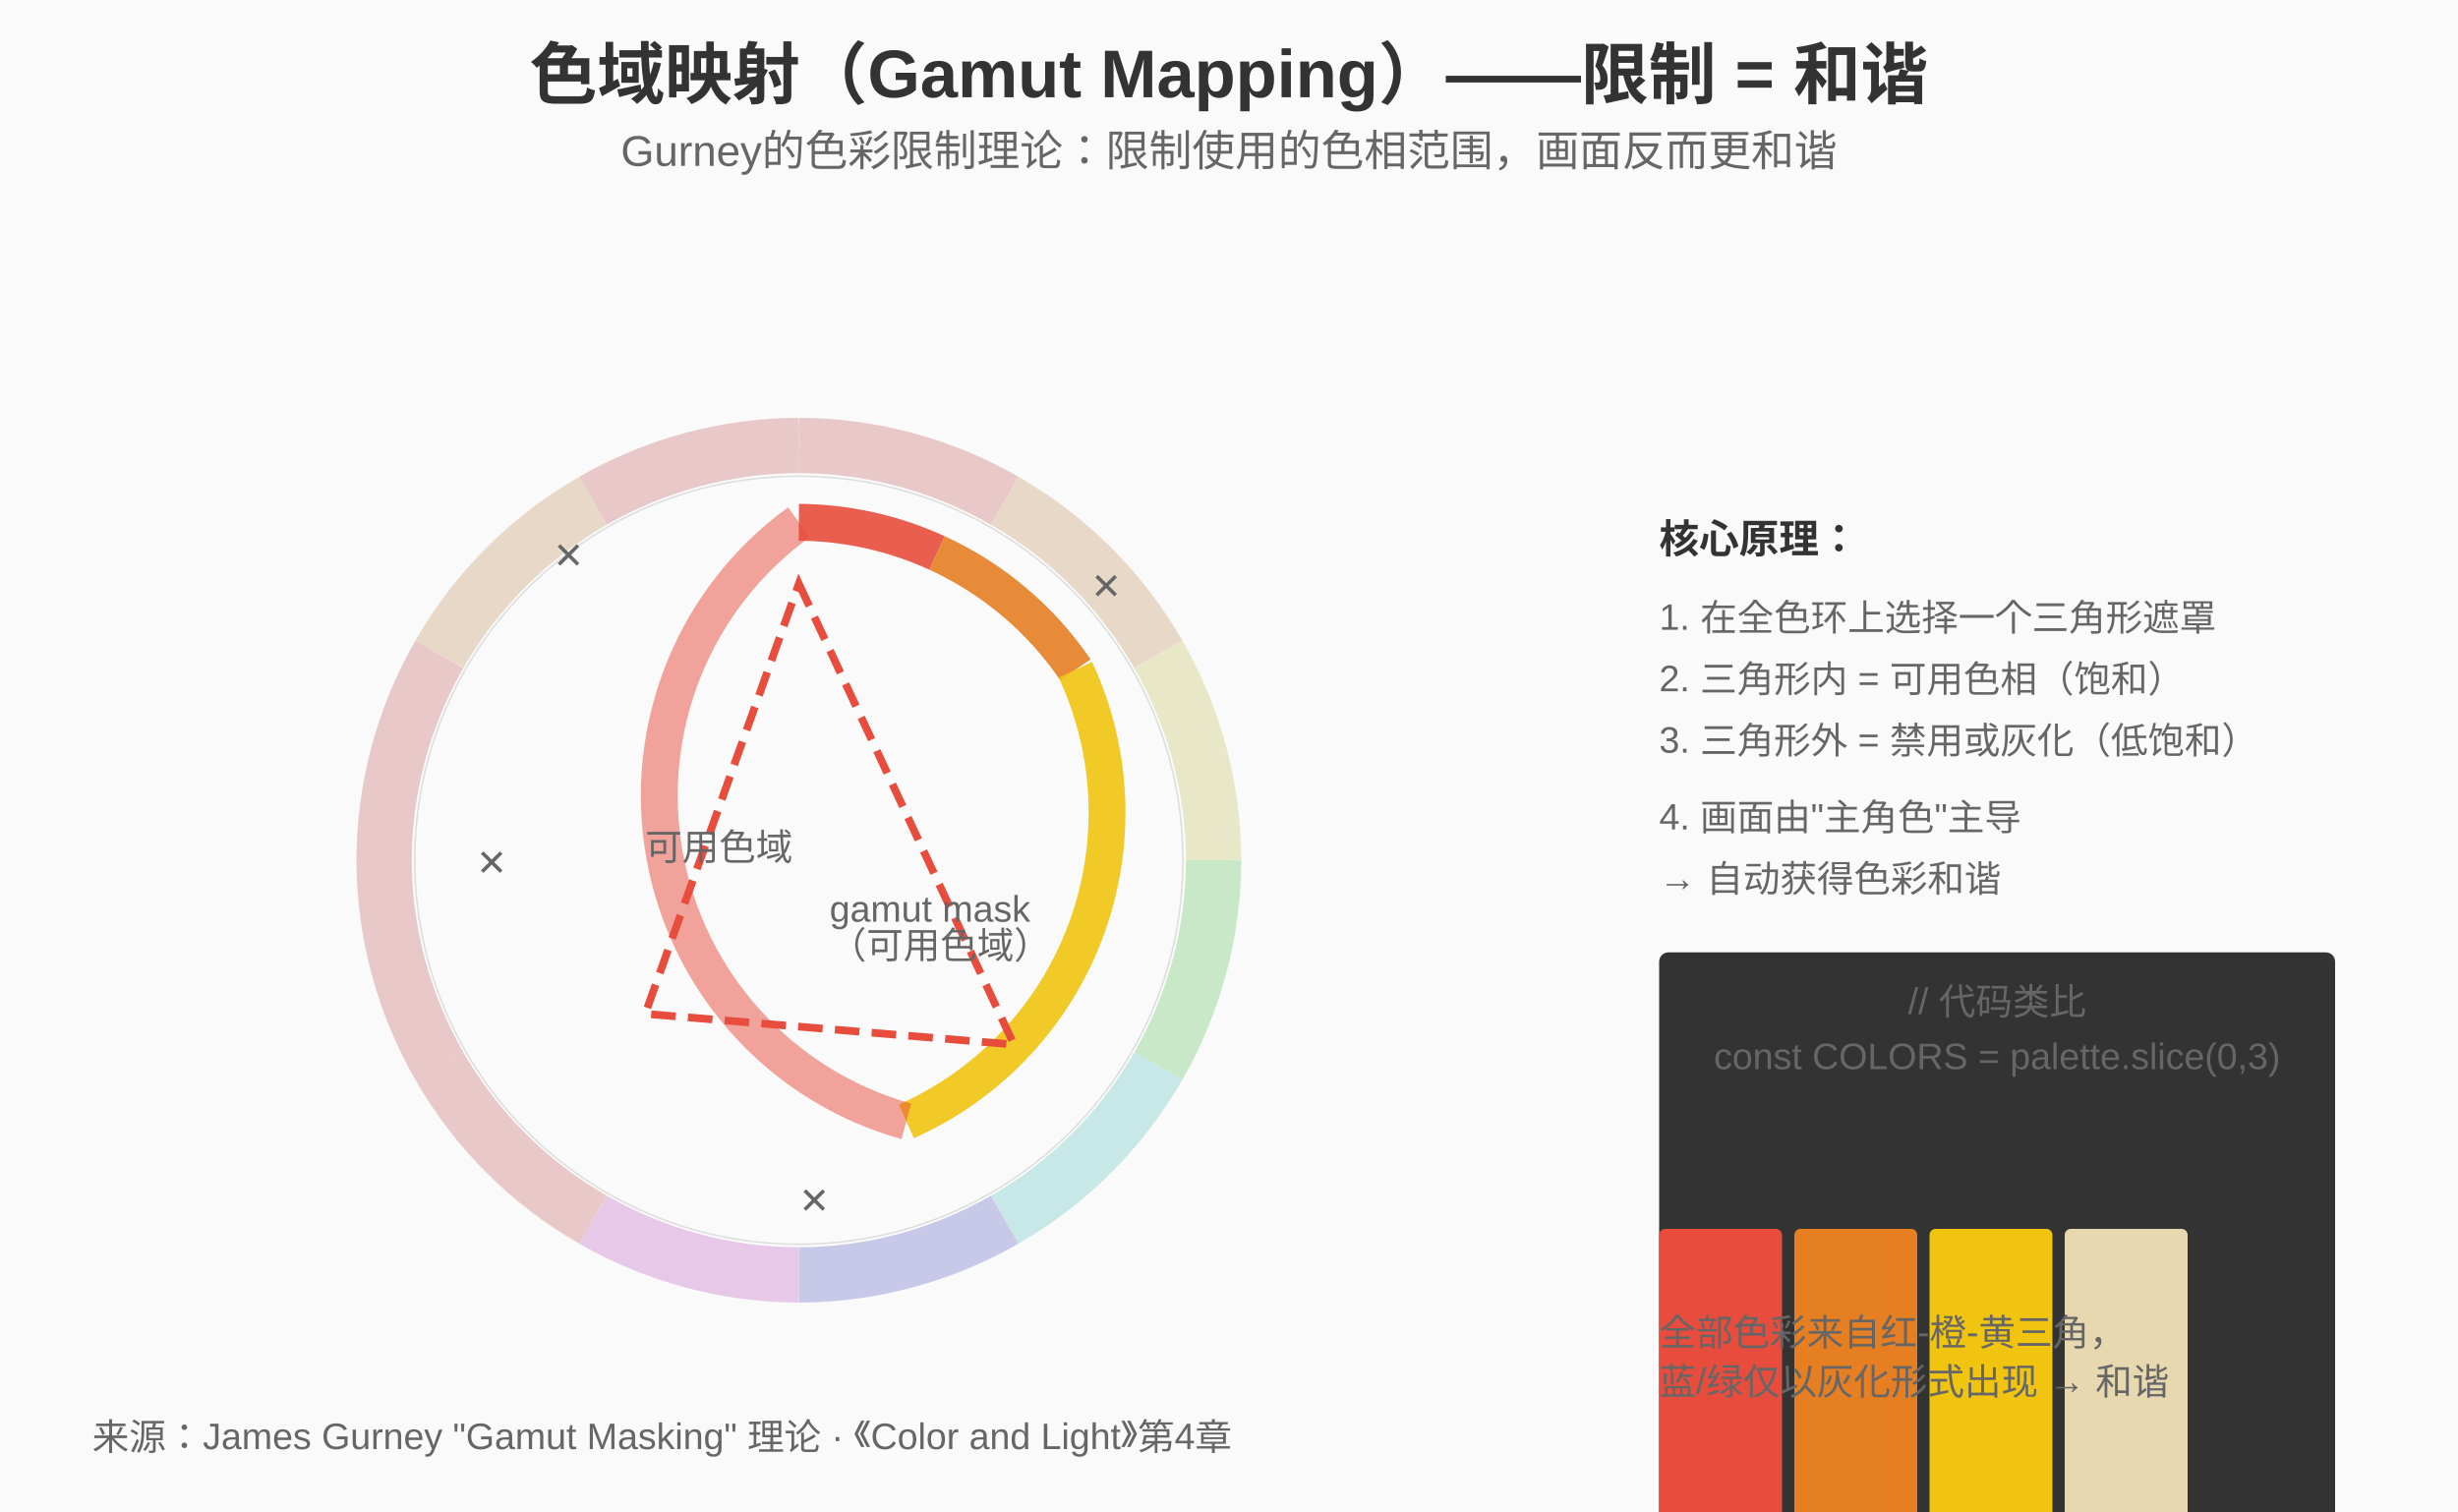
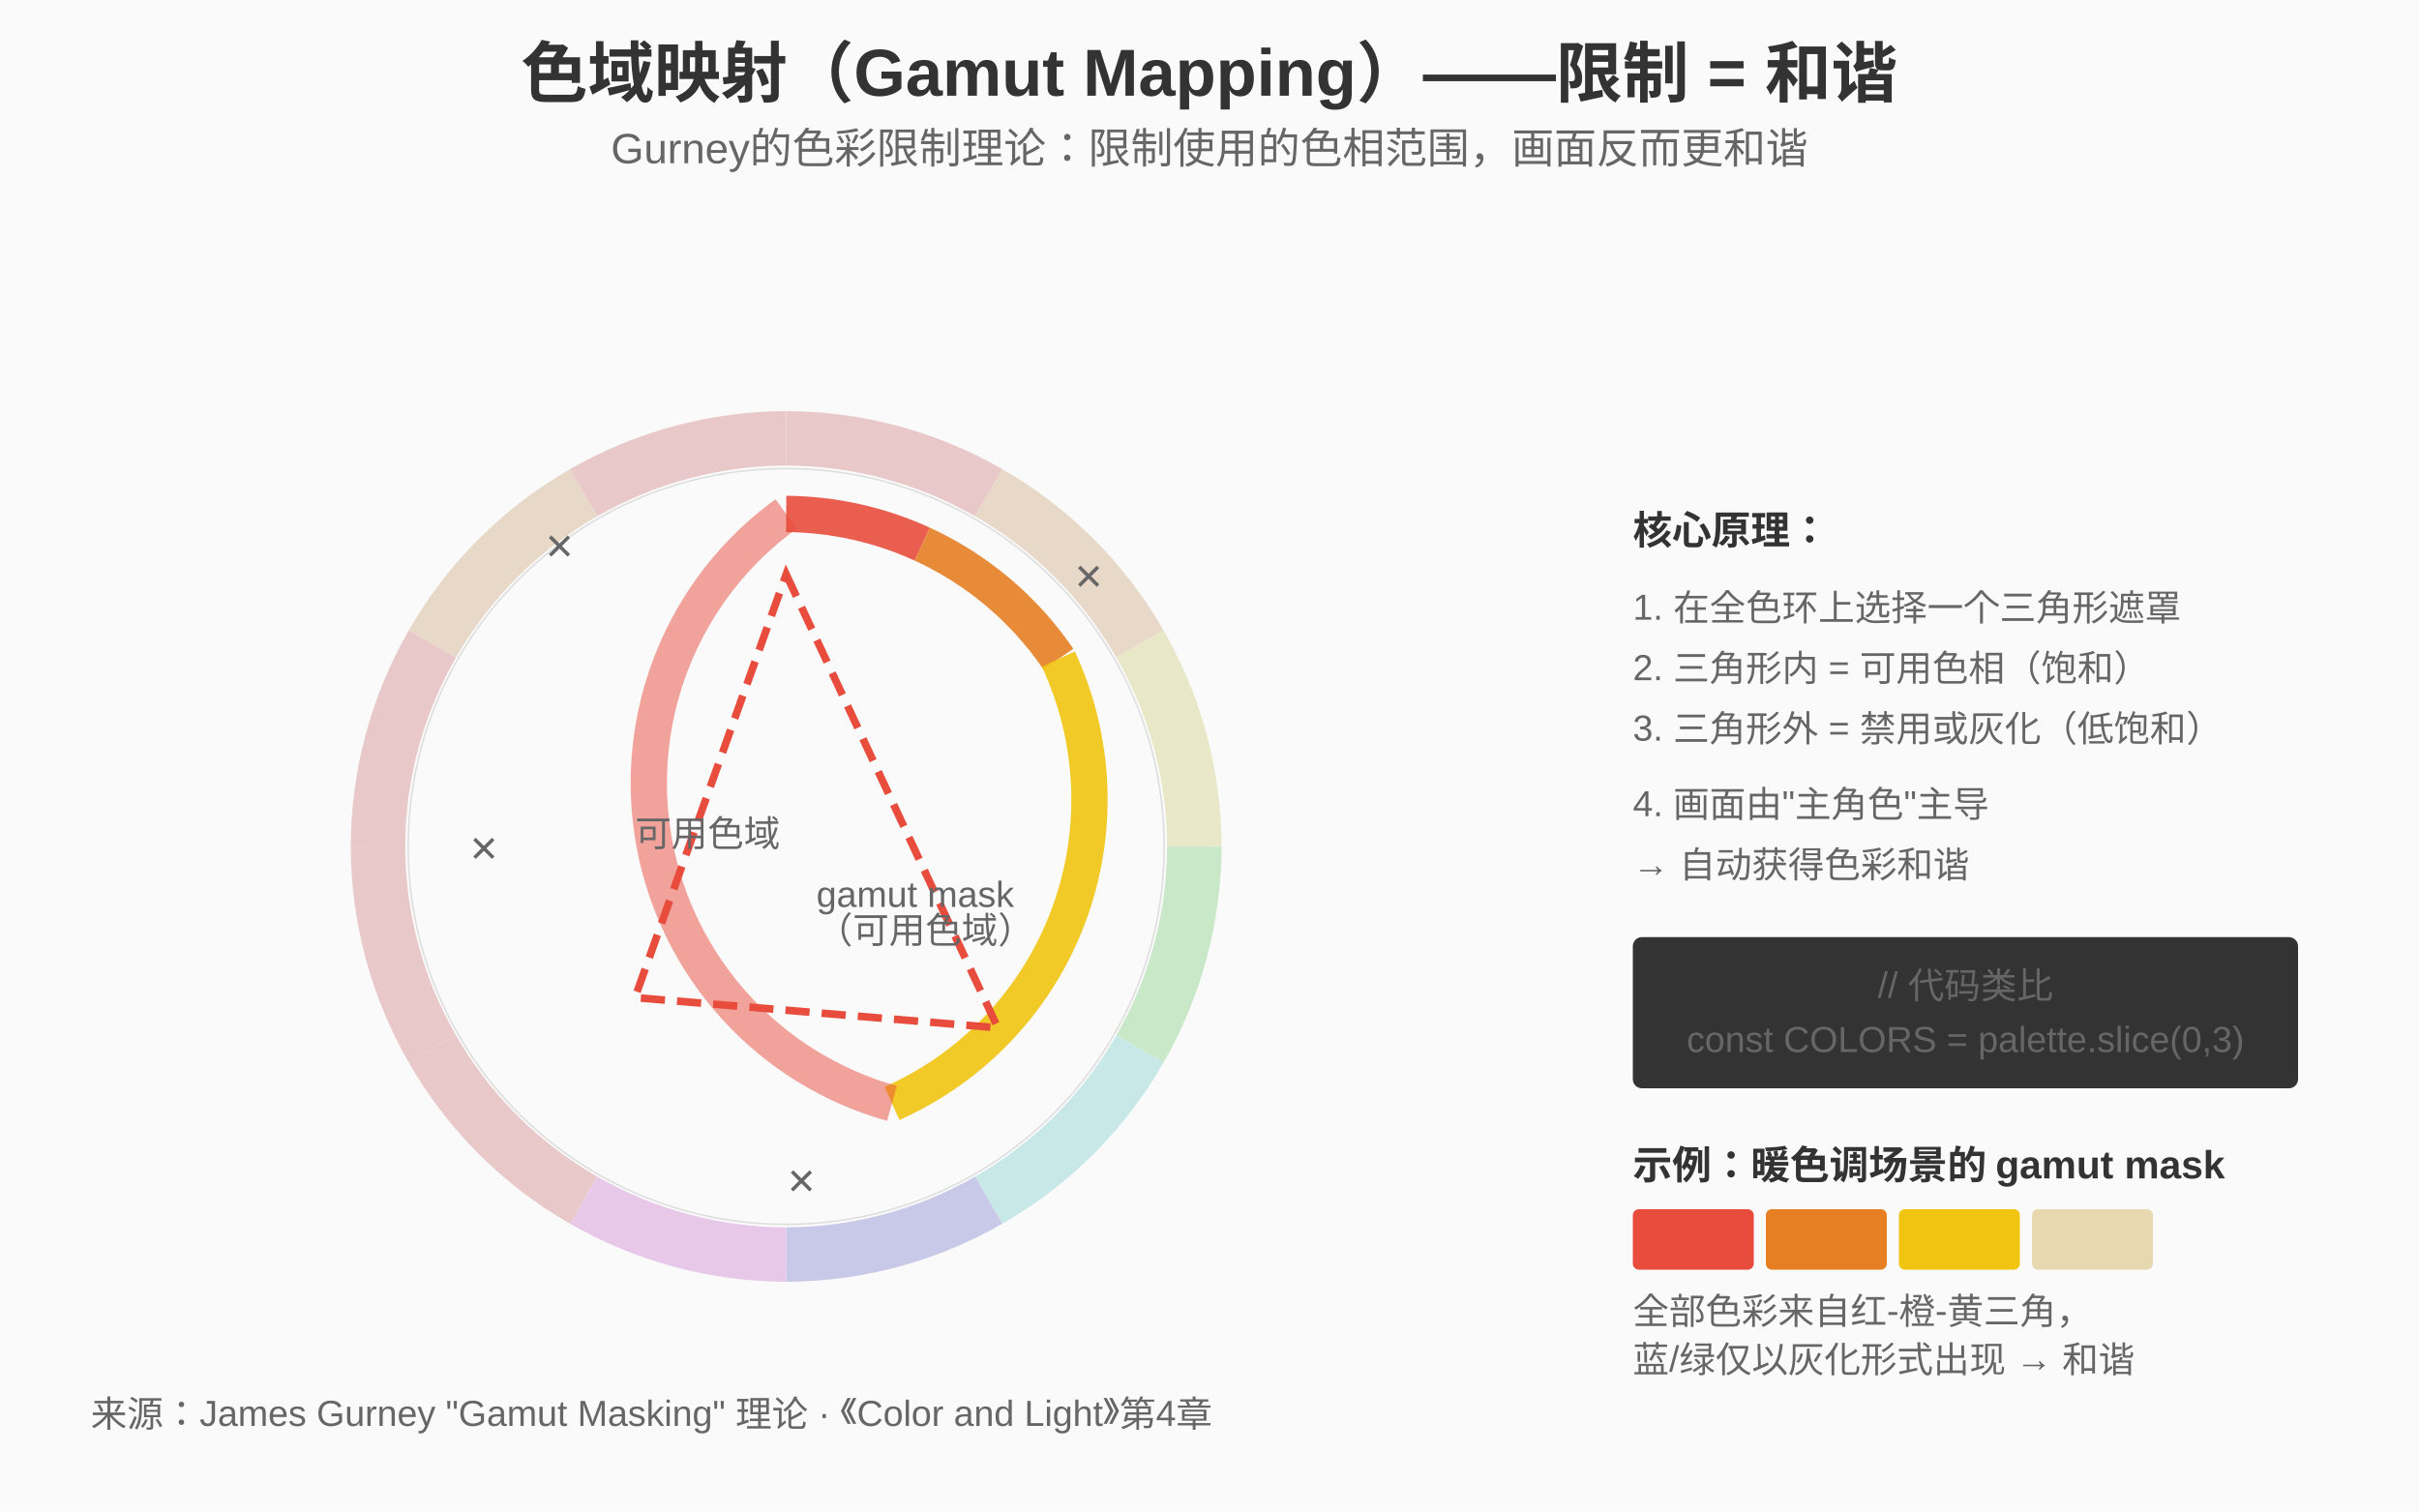
- <svg xmlns="http://www.w3.org/2000/svg" viewBox="0.0 0.0 800.0 492" width="800" height="492">
+ <svg xmlns="http://www.w3.org/2000/svg" viewBox="0 0 800 500" width="800" height="500">
  <defs>
    <style>
      text { font-family: 'PingFang SC','Microsoft YaHei',Arial,sans-serif; }
      .title { font-size: 22px; font-weight: bold; fill: #333; }
      .subtitle { font-size: 14px; fill: #666; }
      .note { font-size: 12px; fill: #666; }
      .gamut-label { font-size: 13px; font-weight: bold; fill: #333; }
    </style>
  </defs>
-   <rect width="800" height="492" fill="#FAFAFA" />
+   <rect width="800" height="500" fill="#FAFAFA" />
  <text x="400" y="32" text-anchor="middle" class="title">色域映射（Gamut Mapping）——限制 = 和谐</text>
  <text x="400" y="54" text-anchor="middle" class="subtitle">Gurney的色彩限制理论：限制使用的色相范围，画面反而更和谐</text>
  <g transform="translate(260, 280)">
    <circle cx="0" cy="0" r="140" fill="none" stroke="#DDD" stroke-width="1" />
    <circle cx="0" cy="0" r="125" fill="none" stroke="#DDD" stroke-width="0.5" />
    <path d="M 0,-135 A 135,135 0 0,1 67,-117" fill="none" stroke="#E8C8C8" stroke-width="18" />
    <path d="M 67,-117 A 135,135 0 0,1 117,-67" fill="none" stroke="#E8D8C8" stroke-width="18" />
    <path d="M 117,-67 A 135,135 0 0,1 135,0" fill="none" stroke="#E8E8C8" stroke-width="18" />
    <path d="M 135,0 A 135,135 0 0,1 117,67" fill="none" stroke="#C8E8C8" stroke-width="18" />
    <path d="M 117,67 A 135,135 0 0,1 67,117" fill="none" stroke="#C8E8E8" stroke-width="18" />
    <path d="M 67,117 A 135,135 0 0,1 0,135" fill="none" stroke="#C8C8E8" stroke-width="18" />
    <path d="M 0,135 A 135,135 0 0,1 -67,117" fill="none" stroke="#E8C8E8" stroke-width="18" />
    <path d="M -67,117 A 135,135 0 0,1 -117,67" fill="none" stroke="#E8C8C8" stroke-width="18" />
    <path d="M -117,67 A 135,135 0 0,1 -135,0" fill="none" stroke="#E8C8C8" stroke-width="18" />
    <path d="M -135,0 A 135,135 0 0,1 -117,-67" fill="none" stroke="#E8C8C8" stroke-width="18" />
    <path d="M -117,-67 A 135,135 0 0,1 -67,-117" fill="none" stroke="#E8D8C8" stroke-width="18" />
    <path d="M -67,-117 A 135,135 0 0,1 0,-135" fill="none" stroke="#E8C8C8" stroke-width="18" />
    <path d="M 0,-110 A 110,110 0 0,1 45,-100" fill="none" stroke="#E74C3C" stroke-width="12" opacity="0.9" />
    <path d="M 45,-100 A 110,110 0 0,1 90,-62" fill="none" stroke="#E67E22" stroke-width="12" opacity="0.9" />
    <path d="M 90,-62 A 110,110 0 0,1 35,85" fill="none" stroke="#F1C40F" stroke-width="12" opacity="0.9" />
    <path d="M 35,85 A 110,110 0 0,1 0,-110" fill="none" stroke="#E74C3C" stroke-width="12" opacity="0.5" />
    <polygon points="0,-90 70,60 -50,50" fill="none" stroke="#E74C3C" stroke-width="2.5" stroke-dasharray="8,4" />
    <text x="10" y="20" class="note" font-size="10" fill="#E74C3C">gamut mask</text>
    <text x="10" y="32" class="note" font-size="10" fill="#E74C3C">（可用色域）</text>
    <text x="-80" y="-95" class="note" font-size="14" fill="#999">✕</text>
    <text x="95" y="-85" class="note" font-size="14" fill="#999">✕</text>
    <text x="-105" y="5" class="note" font-size="14" fill="#999">✕</text>
    <text x="0" y="115" class="note" font-size="14" fill="#999">✕</text>
    <text x="-50" y="0" class="note" font-size="11" fill="#E74C3C">可用色域</text>
  </g>
  <text x="540" y="180" class="gamut-label">核心原理：</text>
  <text x="540" y="205" class="note">1. 在全色环上选择一个三角形遮罩</text>
  <text x="540" y="225" class="note">2. 三角形内 = 可用色相（饱和）</text>
  <text x="540" y="245" class="note">3. 三角形外 = 禁用或灰化（低饱和）</text>
  <text x="540" y="270" class="note">4. 画面由"主角色"主导</text>
  <text x="540" y="290" class="note">→ 自动获得色彩和谐</text>
-   <rect x="540" y="310" width="220" height="492" rx="3" fill="#333" />
+   <rect x="540" y="310" width="220" height="50" rx="3" fill="#333" />
  <text x="650" y="330" text-anchor="middle" class="note" fill="#0F0" font-size="10" font-family="monospace">// 代码类比</text>
  <text x="650" y="348" text-anchor="middle" class="note" fill="#0F0" font-size="10" font-family="monospace">const COLORS = palette.slice(0,3)</text>
  <text x="540" y="390" class="gamut-label" font-size="12">示例：暖色调场景的 gamut mask</text>
-   <rect x="540" y="400" width="40" height="492" rx="2" fill="#E74C3C" />
-   <rect x="584" y="400" width="40" height="492" rx="2" fill="#E67E22" />
-   <rect x="628" y="400" width="40" height="492" rx="2" fill="#F1C40F" />
-   <rect x="672" y="400" width="40" height="492" rx="2" fill="#E8D8B0" />
+   <rect x="540" y="400" width="40" height="20" rx="2" fill="#E74C3C" />
+   <rect x="584" y="400" width="40" height="20" rx="2" fill="#E67E22" />
+   <rect x="628" y="400" width="40" height="20" rx="2" fill="#F1C40F" />
+   <rect x="672" y="400" width="40" height="20" rx="2" fill="#E8D8B0" />
  <text x="540" y="438" class="note">全部色彩来自红-橙-黄三角，</text>
  <text x="540" y="454" class="note">蓝/绿仅以灰化形式出现 → 和谐</text>
  <text x="30" y="472" class="note" font-size="11" fill="#999">来源：James Gurney "Gamut Masking" 理论 · 《Color and Light》第4章</text>
</svg>
